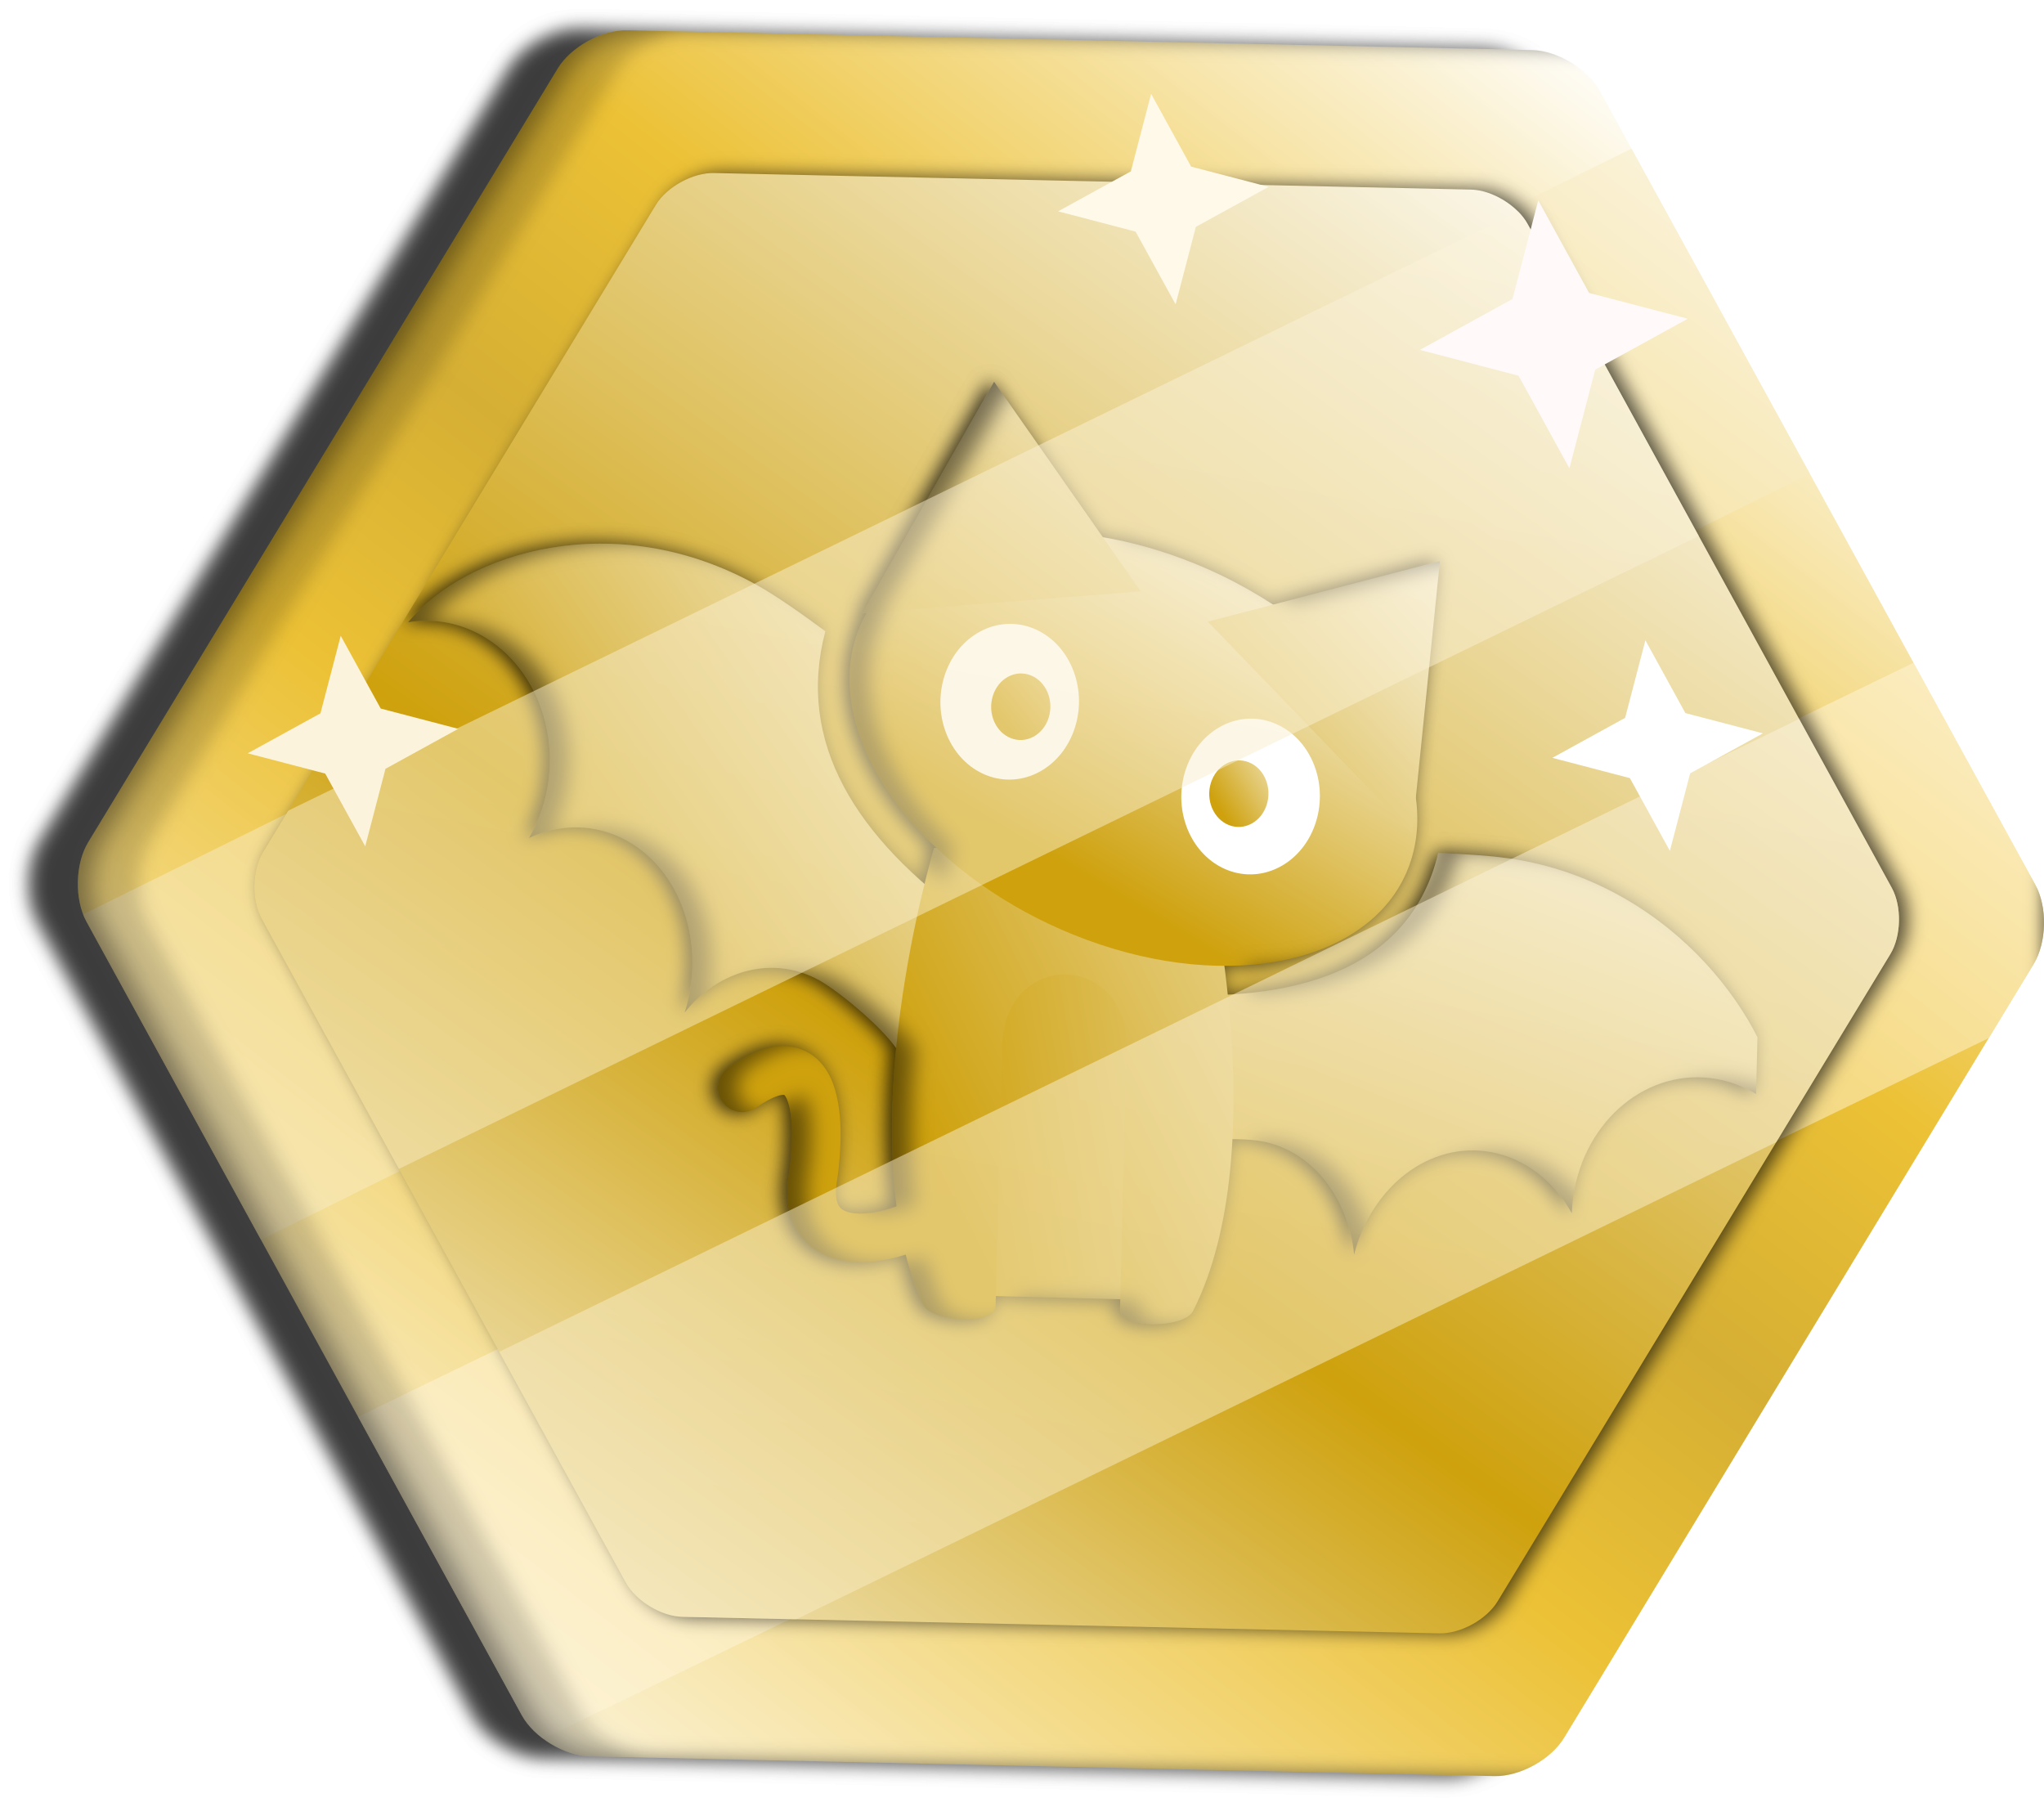
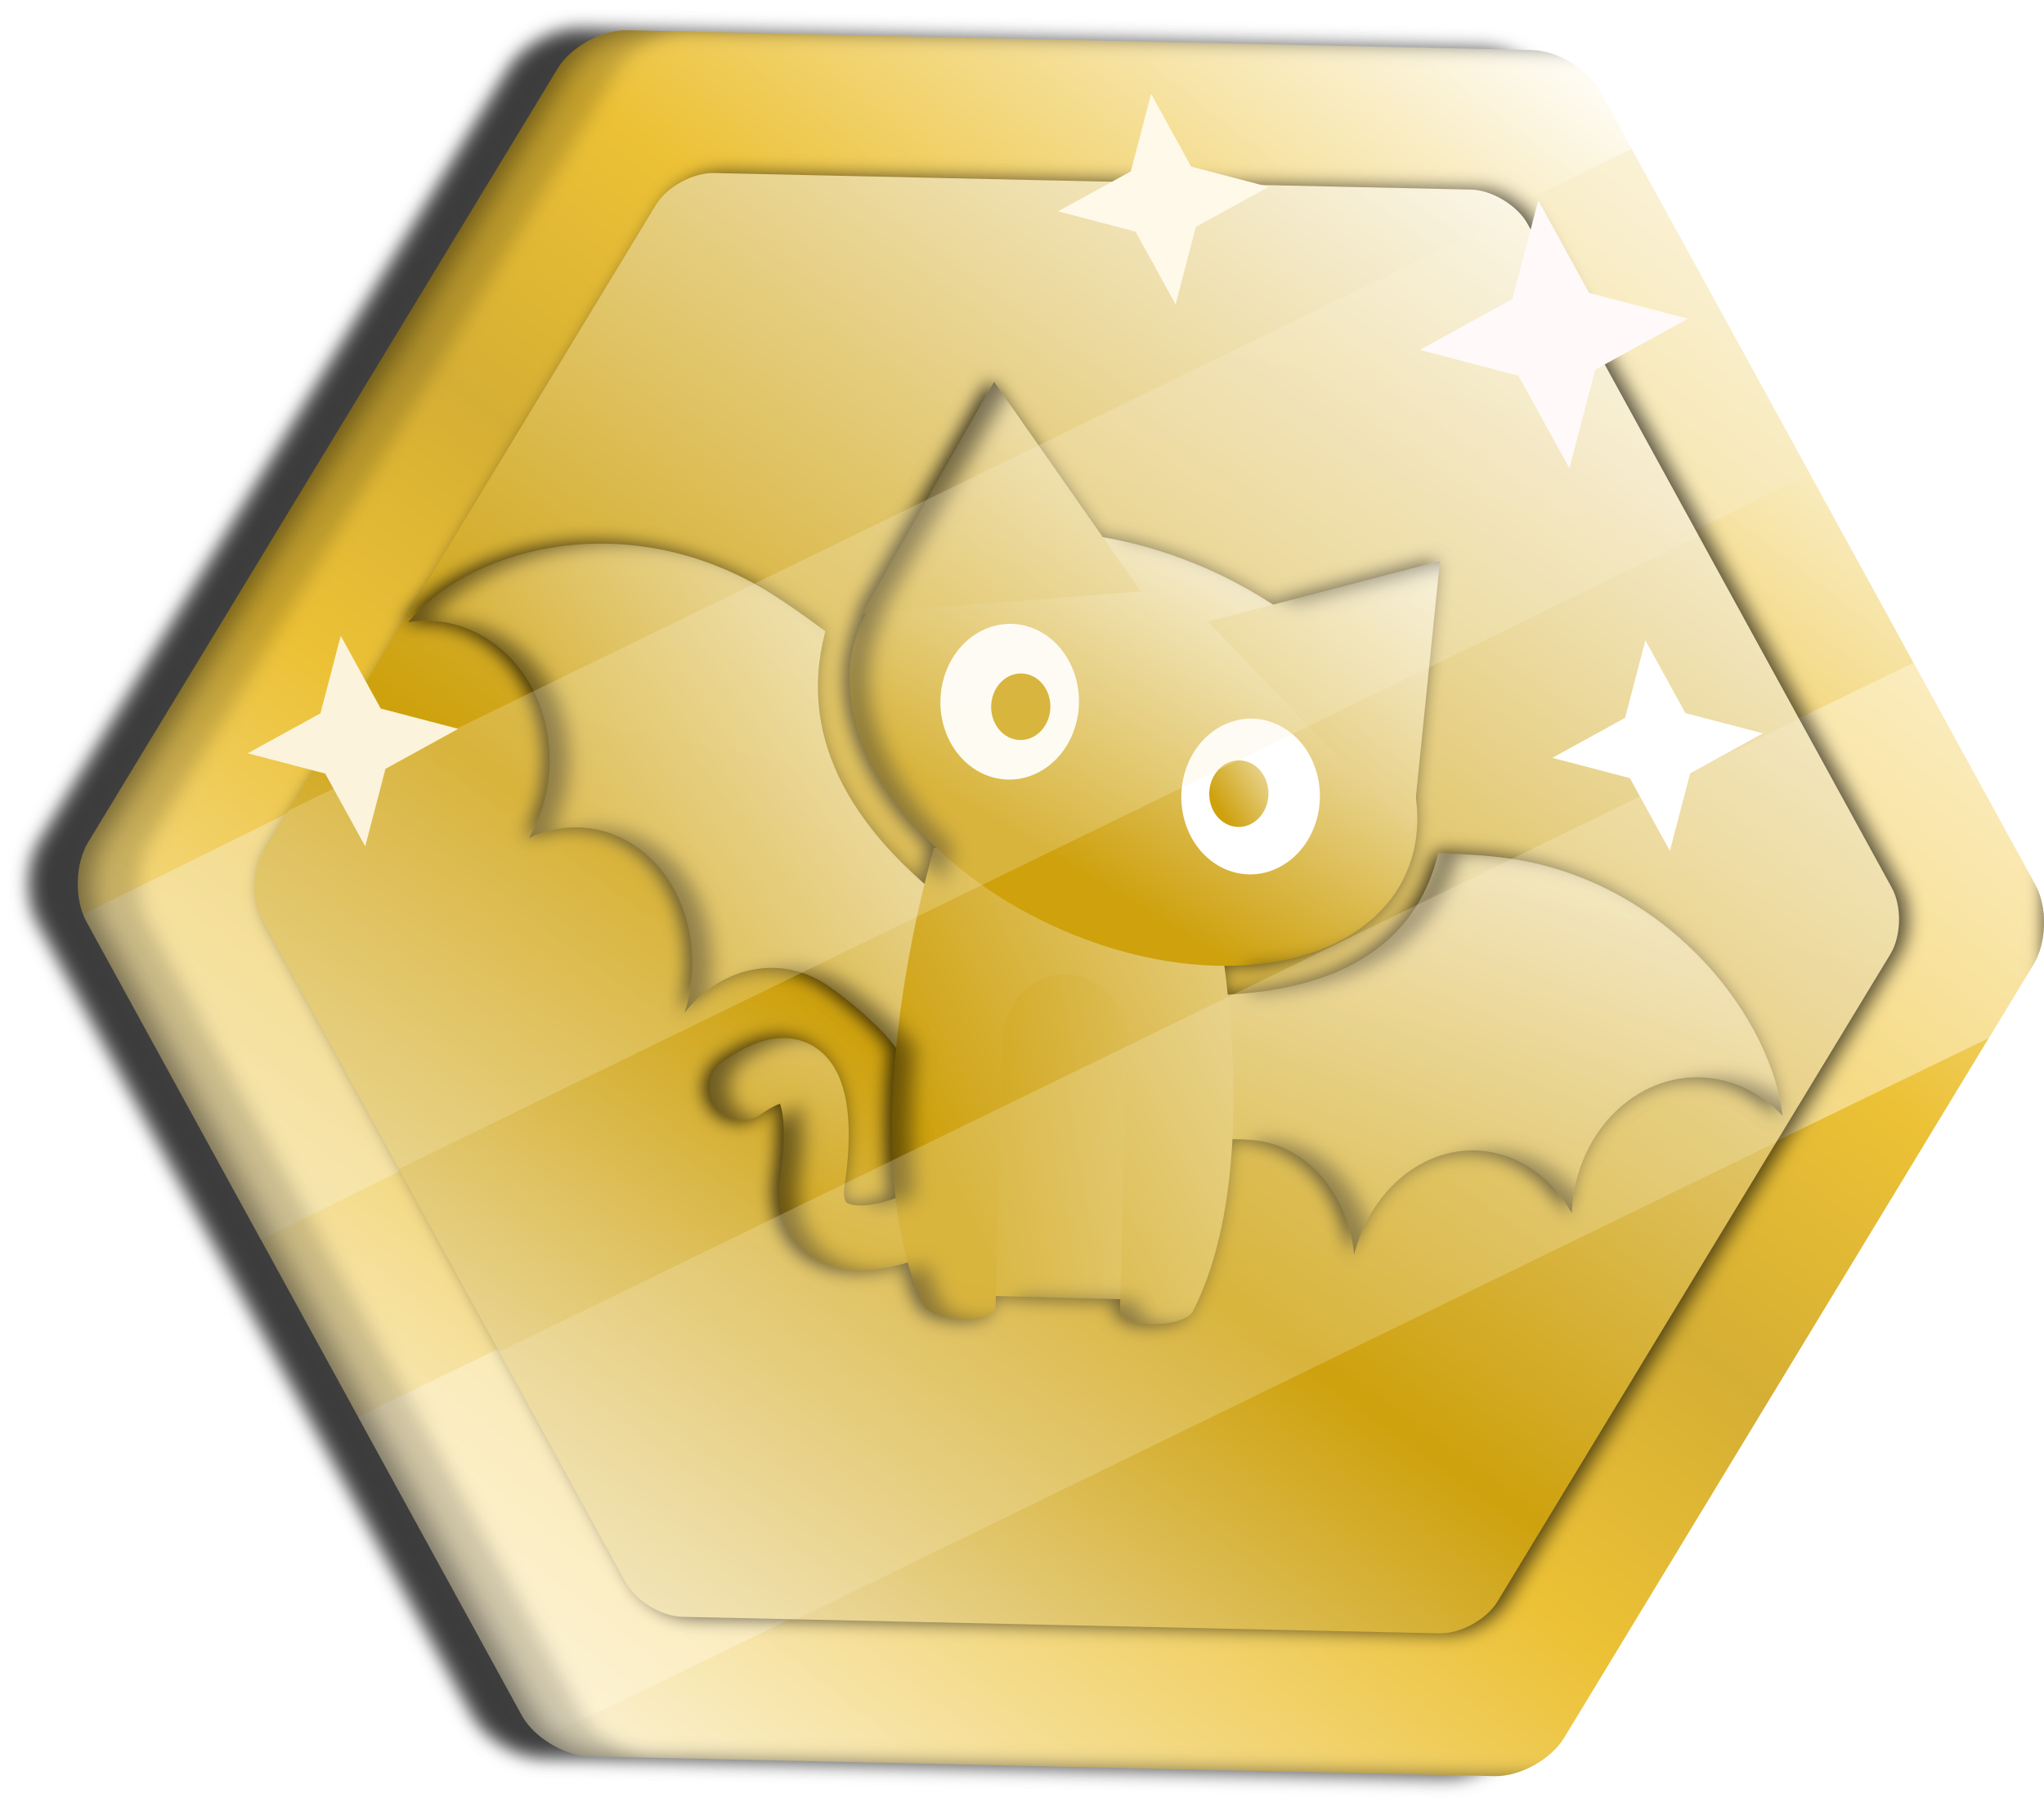
- <svg xmlns="http://www.w3.org/2000/svg" class="medal" style="isolation:isolate" viewBox="445.79 11.155 472.743 417.766" width="472.743pt" height="417.766pt">
-   <g style="isolation:isolate" id="Ebene 0">
-     <g id="medal">
-       <defs>
-         <filter id="nWLOOK3zYHRRLI9WKDwA8gJHFfr0ePo3" x="-200%" y="-200%" width="400%" height="400%" filterUnits="objectBoundingBox" color-interpolation-filters="sRGB">
-           <feGaussianBlur in="SourceGraphic" stdDeviation="2.147" />
-           <feOffset dx="-11" dy="0" result="pf_100_offsetBlur" />
-           <feFlood flood-color="#000000" flood-opacity="0.65" />
-           <feComposite in2="pf_100_offsetBlur" operator="in" result="pf_100_dropShadow" />
-           <feBlend in="SourceGraphic" in2="pf_100_dropShadow" mode="normal" result="_out_ATG3xLkPGA46XvTCGkO2LdSKNcxq5yao" />
-           <feOffset in="_out_ATG3xLkPGA46XvTCGkO2LdSKNcxq5yao" dx="14" dy="0" />
-           <feGaussianBlur stdDeviation="2.147" result="pf_101_offsetBlur" />
-           <feComposite in="_out_ATG3xLkPGA46XvTCGkO2LdSKNcxq5yao" in2="pf_101_offsetBlur" result="pf_101_inverse" operator="out" />
-           <feFlood flood-color="#000000" flood-opacity="0.5" result="pf_101_color" />
-           <feComposite in="pf_101_color" in2="pf_101_inverse" operator="in" result="pf_101_shadow" />
-           <feComposite in="pf_101_shadow" in2="_out_ATG3xLkPGA46XvTCGkO2LdSKNcxq5yao" operator="over" result="_out_sPScK20BDpk1SXuJyh0HNHdzToUryVWF" />
-           <feMerge>
-             <feMergeNode in="_out_sPScK20BDpk1SXuJyh0HNHdzToUryVWF" />
-           </feMerge>
-         </filter>
-       </defs>
-       <g filter="url(#nWLOOK3zYHRRLI9WKDwA8gJHFfr0ePo3)">
-         <linearGradient id="_lgradient_83" x1="0.706" y1="0.016" x2="0.348" y2="1.105" gradientTransform="matrix(417.09,140.366,-143.483,426.352,554.358,-63.321)" gradientUnits="userSpaceOnUse">
-           <stop offset="0%" stop-opacity="1" style="stop-color:rgb(255,255,255)" />
-           <stop offset="30%" stop-opacity="1" style="stop-color:rgb(236,193,53)" />
-           <stop offset="44.005%" stop-opacity="1" style="stop-color:rgb(213,175,52)" />
-           <stop offset="57.503%" stop-opacity="1" style="stop-color:rgb(236,193,53)" />
-           <stop offset="98.261%" stop-opacity="1" style="stop-color:rgb(255,255,255)" />
-         </linearGradient>
-         <path d=" M 791.445 421.918 L 686.795 419.628 L 582.145 417.339 C 576.304 417.211 569.28 412.949 566.47 407.826 L 516.128 316.052 L 465.785 224.278 C 462.975 219.155 463.155 210.941 466.186 205.947 L 520.494 116.461 L 574.801 26.976 C 577.832 21.982 585.036 18.03 590.877 18.158 L 695.527 20.447 L 800.177 22.736 C 806.018 22.864 813.042 27.127 815.852 32.249 L 866.195 124.024 L 916.537 215.798 C 919.347 220.92 919.167 229.134 916.136 234.129 L 861.829 323.614 L 807.521 413.099 C 804.49 418.094 797.286 422.045 791.445 421.918 Z " id="Polygon" fill="url(#_lgradient_83)" />
-         <clipPath id="_clipPath_HET7q4Z27OOnIaxXotXcbUOyYsXNeG1S">
-           <path d=" M 791.445 421.918 L 686.795 419.628 L 582.145 417.339 C 576.304 417.211 569.28 412.949 566.47 407.826 L 516.128 316.052 L 465.785 224.278 C 462.975 219.155 463.155 210.941 466.186 205.947 L 520.494 116.461 L 574.801 26.976 C 577.832 21.982 585.036 18.03 590.877 18.158 L 695.527 20.447 L 800.177 22.736 C 806.018 22.864 813.042 27.127 815.852 32.249 L 866.195 124.024 L 916.537 215.798 C 919.347 220.92 919.167 229.134 916.136 234.129 L 861.829 323.614 L 807.521 413.099 C 804.49 418.094 797.286 422.045 791.445 421.918 Z " id="Polygon" fill="url(#_lgradient_83)" />
-         </clipPath>
-         <g clip-path="url(#_clipPath_HET7q4Z27OOnIaxXotXcbUOyYsXNeG1S)">
-           <path d="M 875.376 115.286 L 493.716 304.01 L 458.678 225.74 L 840.338 37.016 L 840.338 37.016 L 840.338 37.016 L 840.338 37.016 L 840.338 37.016 L 840.338 37.016 L 840.338 37.016 L 875.376 115.286 Z" style="stroke:none;fill:#F7EBC3;stroke-miterlimit:10;opacity:0.5;" />
-           <path d="M 938.651 235.288 L 555.516 421 L 521.096 342.456 L 904.231 156.745 L 904.231 156.745 L 904.231 156.745 L 904.231 156.745 L 904.231 156.745 L 904.231 156.745 L 904.231 156.745 L 938.651 235.288 Z" style="stroke:none;fill:#FFF6D9;stroke-miterlimit:10;opacity:0.5;" />
-         </g>
-       </g>
-       <defs>
-         <filter id="tZEvFXETtTXLOQijcMCXkSKmnvDajyWB" x="-200%" y="-200%" width="400%" height="400%" filterUnits="objectBoundingBox" color-interpolation-filters="sRGB">
-           <feGaussianBlur in="SourceGraphic" stdDeviation="2.147" />
-           <feOffset dx="2" dy="0" result="pf_100_offsetBlur" />
-           <feFlood flood-color="#000000" flood-opacity="0.65" />
-           <feComposite in2="pf_100_offsetBlur" operator="in" result="pf_100_dropShadow" />
-           <feBlend in="SourceGraphic" in2="pf_100_dropShadow" mode="normal" />
-         </filter>
-       </defs>
-       <g filter="url(#tZEvFXETtTXLOQijcMCXkSKmnvDajyWB)">
-         <linearGradient id="_lgradient_84" x1="0.377" y1="1.17" x2="0.721" y2="-0.045" gradientTransform="matrix(348.887,117.406,-120.013,356.634,580.373,-16.982)" gradientUnits="userSpaceOnUse">
-           <stop offset="0%" stop-opacity="1" style="stop-color:rgb(255,255,255)" />
-           <stop offset="42.174%" stop-opacity="1" style="stop-color:rgb(206,161,13)" />
-           <stop offset="100%" stop-opacity="1" style="stop-color:rgb(255,255,255)" />
-           <stop offset="100%" stop-opacity="1" style="stop-color:rgb(0,0,0)" />
-         </linearGradient>
-         <path d=" M 778.698 388.903 L 691.161 386.99 L 603.624 385.077 C 598.738 384.97 592.863 381.405 590.512 377.12 L 548.4 300.354 L 506.289 223.588 C 503.938 219.303 504.088 212.433 506.624 208.255 L 552.049 133.402 L 597.474 58.549 C 600.01 54.371 606.035 51.066 610.921 51.172 L 698.458 53.085 L 785.995 54.998 C 790.881 55.105 796.757 58.671 799.107 62.955 L 841.219 139.721 L 883.331 216.487 C 885.681 220.772 885.531 227.643 882.996 231.821 L 837.57 306.674 L 792.145 381.527 C 789.61 385.705 783.584 389.01 778.698 388.903 Z " id="Polygon" fill="url(#_lgradient_84)" />
-         <clipPath id="_clipPath_CYK0blkoLkHfJ6pln2WxzUg2HG7UDQKa">
-           <path d=" M 778.698 388.903 L 691.161 386.99 L 603.624 385.077 C 598.738 384.97 592.863 381.405 590.512 377.12 L 548.4 300.354 L 506.289 223.588 C 503.938 219.303 504.088 212.433 506.624 208.255 L 552.049 133.402 L 597.474 58.549 C 600.01 54.371 606.035 51.066 610.921 51.172 L 698.458 53.085 L 785.995 54.998 C 790.881 55.105 796.757 58.671 799.107 62.955 L 841.219 139.721 L 883.331 216.487 C 885.681 220.772 885.531 227.643 882.996 231.821 L 837.57 306.674 L 792.145 381.527 C 789.61 385.705 783.584 389.01 778.698 388.903 Z " id="Polygon" fill="url(#_lgradient_84)" />
-         </clipPath>
-         <g clip-path="url(#_clipPath_CYK0blkoLkHfJ6pln2WxzUg2HG7UDQKa)">
-           <defs>
-             <filter id="8O53XLwjFrzWv4Qt19YLKL4WJG70VLnu" x="-200%" y="-200%" width="400%" height="400%" filterUnits="objectBoundingBox" color-interpolation-filters="sRGB">
-               <feGaussianBlur in="SourceGraphic" stdDeviation="2.147" />
-               <feOffset dx="-1" dy="0" result="pf_100_offsetBlur" />
-               <feFlood flood-color="#000000" flood-opacity="0.65" />
-               <feComposite in2="pf_100_offsetBlur" operator="in" result="pf_100_dropShadow" />
-               <feBlend in="SourceGraphic" in2="pf_100_dropShadow" mode="normal" result="_out_yH3mXb34JIzpGuGeodJW1wIQ163D9jLB" />
-               <feOffset in="_out_yH3mXb34JIzpGuGeodJW1wIQ163D9jLB" dx="5" dy="0" />
-               <feGaussianBlur stdDeviation="2.147" result="pf_101_offsetBlur" />
-               <feComposite in="_out_yH3mXb34JIzpGuGeodJW1wIQ163D9jLB" in2="pf_101_offsetBlur" result="pf_101_inverse" operator="out" />
-               <feFlood flood-color="#000000" flood-opacity="0.5" result="pf_101_color" />
-               <feComposite in="pf_101_color" in2="pf_101_inverse" operator="in" result="pf_101_shadow" />
-               <feComposite in="pf_101_shadow" in2="_out_yH3mXb34JIzpGuGeodJW1wIQ163D9jLB" operator="over" result="_out_al4lLZe5hDoKvwhn34V5SBz5WYwO9Bvu" />
-               <feMerge>
-                 <feMergeNode in="_out_al4lLZe5hDoKvwhn34V5SBz5WYwO9Bvu" />
-               </feMerge>
-             </filter>
-           </defs>
-           <g filter="url(#8O53XLwjFrzWv4Qt19YLKL4WJG70VLnu)">
-             <clipPath id="_clipPath_DiHzFZ4x7IdaGoWQTN1HnRFKHFCW7gmy">
-               <rect x="532.895" y="84.544" width="319.964" height="253.908" transform="matrix(1,0.025,-0.025,1,5.588,-17.507)" id="catrobat " fill="rgb(255,255,255)" />
-             </clipPath>
-             <g clip-path="url(#_clipPath_DiHzFZ4x7IdaGoWQTN1HnRFKHFCW7gmy)">
-               <clipPath id="_clipPath_Rr57kTbb1TMOVAMjDJwpVhJX9J3AmvDO">
-                 <path d=" M 538.93 80.339 L 868.177 88.641 L 863.131 341.544 L 532.358 339.372 L 538.93 80.339 Z " id="Strecke" fill="rgb(255,255,255)" />
-               </clipPath>
-               <g clip-path="url(#_clipPath_Rr57kTbb1TMOVAMjDJwpVhJX9J3AmvDO)">
-                 <linearGradient id="_lgradient_85" x1="0.136" y1="1.22" x2="1.756" y2="-2.732">
-                   <stop offset="0%" stop-opacity="1" style="stop-color:rgb(206,161,13)" />
-                   <stop offset="98.261%" stop-opacity="1" style="stop-color:rgb(255,255,255)" />
-                 </linearGradient>
-                 <path d=" M 666.695 289.52 C 656.504 296.278 645.823 299.044 639.415 296.54 C 635.147 294.873 632.775 290.868 633.706 284.149 C 633.706 284.149 640.282 246.685 617.453 262.728" id="Strecke" fill="none" vector-effect="non-scaling-stroke" stroke-width="15" stroke="url(#_lgradient_85)" stroke-linejoin="miter" stroke-linecap="round" stroke-miterlimit="3" />
-                 <linearGradient id="_lgradient_86" x1="0.018" y1="1.169" x2="0.939" y2="-0.462" gradientTransform="matrix(144.525,3.667,-2.367,93.299,715.034,206.839)" gradientUnits="userSpaceOnUse">
-                   <stop offset="0%" stop-opacity="1" style="stop-color:rgb(206,161,13)" />
-                   <stop offset="98.261%" stop-opacity="1" style="stop-color:rgb(255,255,255)" />
-                   <stop offset="100%" stop-opacity="1" style="stop-color:rgb(17,13,1)" />
-                   <stop offset="100%" stop-opacity="1" style="stop-color:rgb(255,255,255)" />
-                 </linearGradient>
-                 <path d=" M 713.254 277.012 C 717.822 274.477 732.166 274.126 737.479 275.068 C 749.195 277.139 757.725 288.137 758.971 301.313 C 763.029 285.504 776.446 275.091 790.52 277.577 C 798.569 279 805.217 284.356 809.324 291.755 C 809.372 290.454 809.483 289.144 809.672 287.827 C 812.248 270.066 827.073 257.92 842.773 260.694 C 848.762 261.753 854.006 264.831 858.07 269.212 C 855.646 247.388 833.114 216.397 797 210.015 C 791.424 209.03 783.749 208.648 778.428 208.447 C 772.29 234.123 747.917 242.802 716.415 241.142 C 713.919 259.862 713.941 264.079 713.254 277.012 Z " id="Strecke" fill="url(#_lgradient_86)" />
-                 <path d=" M 713.254 277.012 C 717.822 274.477 732.166 274.126 737.479 275.068 C 749.195 277.139 757.725 288.137 758.971 301.313 C 763.029 285.504 776.446 275.091 790.52 277.577 C 798.569 279 805.217 284.356 809.324 291.755 C 809.372 290.454 809.483 289.144 809.672 287.827 C 812.248 270.066 827.073 257.92 842.773 260.694 C 848.762 261.753 854.006 264.831 858.07 269.212 C 855.646 247.388 833.114 216.397 797 210.015 C 791.424 209.03 783.749 208.648 778.428 208.447 C 772.29 234.123 747.917 242.802 716.415 241.142 C 713.919 259.862 713.941 264.079 713.254 277.012 Z " id="Strecke" fill="none" />
-                 <linearGradient id="_lgradient_87" x1="0" y1="0.5" x2="1.12" y2="-0.234" gradientTransform="matrix(131.613,3.339,-2.955,116.446,540.671,135.743)" gradientUnits="userSpaceOnUse">
-                   <stop offset="0%" stop-opacity="1" style="stop-color:rgb(206,161,13)" />
-                   <stop offset="98.261%" stop-opacity="1" style="stop-color:rgb(255,255,255)" />
-                   <stop offset="100%" stop-opacity="1" style="stop-color:rgb(17,13,1)" />
-                   <stop offset="100%" stop-opacity="1" style="stop-color:rgb(255,255,255)" />
-                 </linearGradient>
-                 <path d=" M 654.014 255.14 C 651.616 250.121 640.122 240.554 635.307 237.881 C 624.688 231.986 612.013 235.418 604.133 245.34 C 609.067 229.842 603.57 212.683 590.817 205.598 C 583.521 201.548 575.318 201.605 568.12 204.972 C 568.759 203.881 569.351 202.744 569.883 201.547 C 577.041 185.423 571.301 165.94 557.071 158.036 C 551.645 155.023 545.771 154.135 540.181 155.072 C 553.527 138.875 588.016 128.225 620.744 146.4 C 625.797 149.206 632.245 153.864 636.682 157.143 C 629.89 182.836 643.621 204.858 670.132 223.893 C 662.41 240.748 660.194 244.167 654.014 255.14 Z " id="Strecke" fill="url(#_lgradient_87)" />
-                 <path d=" M 654.014 255.14 C 651.616 250.121 640.122 240.554 635.307 237.881 C 624.688 231.986 612.013 235.418 604.133 245.34 C 609.067 229.842 603.57 212.683 590.817 205.598 C 583.521 201.548 575.318 201.605 568.12 204.972 C 568.759 203.881 569.351 202.744 569.883 201.547 C 577.041 185.423 571.301 165.94 557.071 158.036 C 551.645 155.023 545.771 154.135 540.181 155.072 C 553.527 138.875 588.016 128.225 620.744 146.4 C 625.797 149.206 632.245 153.864 636.682 157.143 C 629.89 182.836 643.621 204.858 670.132 223.893 C 662.41 240.748 660.194 244.167 654.014 255.14 Z " id="Strecke" fill="none" />
-                 <linearGradient id="_lgradient_88" x1="-0.416" y1="0.637" x2="3.816" y2="-1.421" gradientTransform="matrix(34.174,0.867,-2.153,84.871,677.176,226.002)" gradientUnits="userSpaceOnUse">
-                   <stop offset="0%" stop-opacity="1" style="stop-color:rgb(206,161,13)" />
-                   <stop offset="98.261%" stop-opacity="1" style="stop-color:rgb(255,255,255)" />
-                   <stop offset="100%" stop-opacity="1" style="stop-color:rgb(17,13,1)" />
-                   <stop offset="100%" stop-opacity="1" style="stop-color:rgb(255,255,255)" />
-                 </linearGradient>
-                 <path d=" M 709.197 311.74 L 675.022 310.873 L 677.176 226.002 L 711.35 226.869 L 709.197 311.74 Z " id="Strecke" fill="url(#_lgradient_88)" />
-                 <linearGradient id="_lgradient_89" x1="0.087" y1="0.612" x2="1.832" y2="-0.645" gradientTransform="matrix(78.877,2.001,-2.765,108.958,653.689,206.886)" gradientUnits="userSpaceOnUse">
-                   <stop offset="0%" stop-opacity="1" style="stop-color:rgb(206,161,13)" />
-                   <stop offset="98.261%" stop-opacity="1" style="stop-color:rgb(255,255,255)" />
-                   <stop offset="100%" stop-opacity="1" style="stop-color:rgb(17,13,1)" />
-                   <stop offset="100%" stop-opacity="1" style="stop-color:rgb(255,255,255)" />
-                 </linearGradient>
-                 <path d=" M 692.198 236.522 C 684.515 236.327 678.11 242.945 677.741 251.362 L 677.63 251.359 L 676.061 313.188 C 675.943 317.845 661.003 316.923 659.157 312.759 C 641.803 273.594 661.834 207.244 661.834 207.244 L 678.739 207.673 C 678.739 207.673 693.13 207.777 693.126 207.942 C 693.13 207.777 707.508 208.403 707.508 208.403 L 724.413 208.832 C 724.413 208.832 741.054 276.112 721.736 314.347 C 719.682 318.412 704.713 318.575 704.831 313.918 L 706.4 252.089 L 706.29 252.087 C 706.348 243.662 700.286 236.728 692.603 236.533" id="Strecke" fill="url(#_lgradient_89)" />
-                 <linearGradient id="_lgradient_90" x1="0.345" y1="0.745" x2="0.907" y2="-0.002" gradientTransform="matrix(132.066,3.351,-2.519,99.266,643.168,133.044)" gradientUnits="userSpaceOnUse">
-                   <stop offset="0%" stop-opacity="1" style="stop-color:rgb(206,161,13)" />
-                   <stop offset="98.261%" stop-opacity="1" style="stop-color:rgb(255,255,255)" />
-                   <stop offset="100%" stop-opacity="1" style="stop-color:rgb(17,13,1)" />
-                   <stop offset="100%" stop-opacity="1" style="stop-color:rgb(255,255,255)" />
-                 </linearGradient>
-                 <path d=" M 772.082 210.297 C 767.993 222.882 756.227 230.932 740.789 233.574 C 727.138 235.91 710.615 234.017 693.991 227.294 C 678.535 221.041 665.544 211.646 656.451 201.07 C 644.703 187.408 639.459 171.776 643.801 158.409 C 648.397 144.262 662.693 135.846 680.999 134.399 C 693.382 133.42 707.601 135.63 721.894 141.411 C 757.318 155.74 779.787 186.581 772.082 210.297 Z " id="Strecke" fill="url(#_lgradient_90)" />
-                 <path d=" M 771.16 210.287 C 763.455 234.001 728.493 241.611 693.069 227.284 C 657.644 212.954 635.174 182.114 642.879 158.399 C 650.584 134.683 685.547 127.074 720.971 141.401 C 756.395 155.73 778.864 186.571 771.16 210.287 Z " id="Strecke" fill="none" />
-                 <linearGradient id="_lgradient_91" x1="-0.227" y1="1.49" x2="1.246" y2="-0.209" gradientTransform="matrix(53.316,1.353,-1.601,63.114,725.507,139.562)" gradientUnits="userSpaceOnUse">
-                   <stop offset="0%" stop-opacity="1" style="stop-color:rgb(206,161,13)" />
-                   <stop offset="100%" stop-opacity="1" style="stop-color:rgb(255,255,255)" />
-                   <stop offset="100%" stop-opacity="1" style="stop-color:rgb(17,13,1)" />
-                   <stop offset="100%" stop-opacity="1" style="stop-color:rgb(255,255,255)" />
-                 </linearGradient>
-                 <path d=" M 772.407 203.907 L 778.823 140.915 L 725.117 154.923 L 772.407 203.907 Z " id="Strecke" fill="url(#_lgradient_91)" />
-                 <path d=" M 772.407 203.907 L 778.823 140.915 L 725.117 154.923 L 772.407 203.907 Z " id="Strecke" fill="none" />
-                 <linearGradient id="_lgradient_92" x1="-0.367" y1="1.534" x2="1.359" y2="-0.445" gradientTransform="matrix(64.205,1.629,-1.377,54.276,646.642,98.696)" gradientUnits="userSpaceOnUse">
-                   <stop offset="0%" stop-opacity="1" style="stop-color:rgb(206,161,13)" />
-                   <stop offset="98.261%" stop-opacity="1" style="stop-color:rgb(255,255,255)" />
-                   <stop offset="100%" stop-opacity="1" style="stop-color:rgb(17,13,1)" />
-                   <stop offset="100%" stop-opacity="1" style="stop-color:rgb(255,255,255)" />
-                 </linearGradient>
-                 <path d=" M 645.265 152.973 L 675.702 99.433 L 709.639 147.929 L 645.265 152.973 Z " id="Strecke" fill="url(#_lgradient_92)" />
-                 <path d=" M 645.265 152.973 L 675.702 99.433 L 709.639 147.929 L 645.265 152.973 Z " id="Strecke" fill="none" />
-                 <path d=" M 694.412 179.382 C 691.443 188.77 682.279 193.722 673.942 190.443 C 665.606 187.164 661.253 176.894 664.222 167.506 C 667.189 158.118 676.354 153.166 684.69 156.445 C 693.027 159.725 697.38 169.995 694.412 179.382 Z " id="Strecke" fill="rgb(255,255,255)" />
-                 <linearGradient id="_lgradient_93" x1="0" y1="0.5" x2="2.317" y2="-1.725" gradientTransform="matrix(13.696,0.348,-0.391,15.394,675.223,166.731)" gradientUnits="userSpaceOnUse">
-                   <stop offset="0%" stop-opacity="1" style="stop-color:rgb(206,161,13)" />
-                   <stop offset="98.261%" stop-opacity="1" style="stop-color:rgb(255,255,255)" />
-                   <stop offset="100%" stop-opacity="1" style="stop-color:rgb(17,13,1)" />
-                   <stop offset="100%" stop-opacity="1" style="stop-color:rgb(255,255,255)" />
-                 </linearGradient>
-                 <path d=" M 688.328 177.139 C 687.059 181.153 683.142 183.27 679.579 181.867 C 676.015 180.465 674.155 176.076 675.424 172.063 C 676.692 168.05 680.609 165.933 684.173 167.335 C 687.737 168.737 689.597 173.126 688.328 177.139 Z " id="Strecke" fill="url(#_lgradient_93)" />
-                 <path d=" M 750.127 201.301 C 747.159 210.689 737.994 215.641 729.658 212.361 C 721.321 209.081 716.969 198.812 719.937 189.424 C 722.905 180.036 732.069 175.084 740.406 178.363 C 748.742 181.643 753.095 191.912 750.127 201.301 Z " id="Strecke" fill="rgb(255,255,255)" />
-                 <linearGradient id="_lgradient_94" x1="0" y1="0.5" x2="1.458" y2="-0.594" gradientTransform="matrix(13.696,0.348,-0.391,15.394,725.661,186.837)" gradientUnits="userSpaceOnUse">
-                   <stop offset="0%" stop-opacity="1" style="stop-color:rgb(206,161,13)" />
-                   <stop offset="98.261%" stop-opacity="1" style="stop-color:rgb(255,255,255)" />
-                   <stop offset="100%" stop-opacity="1" style="stop-color:rgb(17,13,1)" />
-                   <stop offset="100%" stop-opacity="1" style="stop-color:rgb(255,255,255)" />
-                 </linearGradient>
-                 <path d=" M 738.766 197.246 C 737.497 201.259 733.58 203.376 730.017 201.973 C 726.453 200.572 724.593 196.183 725.861 192.17 C 727.131 188.155 731.047 186.039 734.611 187.441 C 738.175 188.843 740.035 193.232 738.766 197.246 Z " id="Strecke" fill="url(#_lgradient_94)" />
-               </g>
-             </g>
-           </g>
-           <defs>
-             <linearGradient id="_lgradient_95" x1="0.011" y1="2.781" x2="1.059" y2="-0.923">
-               <stop offset="0%" style="stop-color:#FFFFFF" />
-               <stop offset="41.739%" style="stop-color:#F7ECC5" />
-               <stop offset="50.435%" style="stop-color:#F7EBC3" />
-               <stop offset="100%" style="stop-color:#FFFCFA" />
-               <stop offset="100%" style="stop-color:#181615" />
-               <stop offset="100%" style="stop-color:#FFFFFF" />
-             </linearGradient>
-           </defs>
-           <path d="M 540.939 333.678 L 874.847 171.117 L 909.403 249.601 L 575.494 412.162 L 575.494 412.162 L 575.494 412.162 L 575.494 412.162 L 575.494 412.162 L 575.494 412.162 L 575.494 412.162 L 540.939 333.678 Z" style="stroke:none;fill:url(#_lgradient_95);stroke-miterlimit:10;opacity:0.5;" />
-           <defs>
-             <linearGradient id="_lgradient_96" x1="0.011" y1="2.781" x2="1.059" y2="-0.923">
-               <stop offset="0%" style="stop-color:#FFFFFF" />
-               <stop offset="41.739%" style="stop-color:#F7ECC5" />
-               <stop offset="50.435%" style="stop-color:#F7EBC3" />
-               <stop offset="100%" style="stop-color:#FFFCFA" />
-               <stop offset="100%" style="stop-color:#181615" />
-               <stop offset="100%" style="stop-color:#FFFFFF" />
-             </linearGradient>
-           </defs>
-           <path d="M 487.437 210.813 L 821.345 48.252 L 855.901 126.737 L 521.992 289.298 L 521.992 289.298 L 521.992 289.298 L 521.992 289.298 L 521.992 289.298 L 521.992 289.298 L 521.992 289.298 L 487.437 210.813 Z" style="stroke:none;fill:url(#_lgradient_96);stroke-miterlimit:10;opacity:0.5;" />
-         </g>
+ <svg xmlns="http://www.w3.org/2000/svg" class="svg__achievement" style="isolation:isolate" viewBox="445.79 11.155 472.743 417.766" width="472.743pt" height="417.766pt">
+   <g class="svg__achievement__badge">
+     <defs>
+       <filter id="svg__achievement__badge__border--2_v2" x="-200%" y="-200%" width="400%" height="400%" filterUnits="objectBoundingBox" color-interpolation-filters="sRGB">
+         <feGaussianBlur in="SourceGraphic" stdDeviation="2.147" />
+         <feOffset dx="-11" dy="0" result="pf_100_offsetBlur" />
+         <feFlood flood-color="#000000" flood-opacity="0.65" />
+         <feComposite in2="pf_100_offsetBlur" operator="in" result="pf_100_dropShadow" />
+         <feBlend in="SourceGraphic" in2="pf_100_dropShadow" result="_out_ATG3xLkPGA46XvTCGkO2LdSKNcxq5yao" />
+         <feOffset in="_out_ATG3xLkPGA46XvTCGkO2LdSKNcxq5yao" dx="14" dy="0" />
+         <feGaussianBlur stdDeviation="2.147" result="pf_101_offsetBlur" />
+         <feComposite in="_out_ATG3xLkPGA46XvTCGkO2LdSKNcxq5yao" in2="pf_101_offsetBlur" result="pf_101_inverse" operator="out" />
+         <feFlood flood-color="#000000" flood-opacity="0.5" result="pf_101_color" />
+         <feComposite in="pf_101_color" in2="pf_101_inverse" operator="in" result="pf_101_shadow" />
+         <feComposite in="pf_101_shadow" in2="_out_ATG3xLkPGA46XvTCGkO2LdSKNcxq5yao" result="_out_sPScK20BDpk1SXuJyh0HNHdzToUryVWF" />
+         <feMerge>
+           <feMergeNode in="_out_sPScK20BDpk1SXuJyh0HNHdzToUryVWF" />
+         </feMerge>
+       </filter>
+       <filter id="svg__achievement__badge__inner--2_v2" x="-200%" y="-200%" width="400%" height="400%" filterUnits="objectBoundingBox" color-interpolation-filters="sRGB">
+         <feGaussianBlur in="SourceGraphic" stdDeviation="2.147" />
+         <feOffset dx="2" dy="0" result="pf_100_offsetBlur" />
+         <feFlood flood-color="#000000" flood-opacity="0.65" />
+         <feComposite in2="pf_100_offsetBlur" operator="in" result="pf_100_dropShadow" />
+         <feBlend in="SourceGraphic" in2="pf_100_dropShadow" />
+       </filter>
+       <filter id="svg__achievement__badge__subject--2_v2" x="-200%" y="-200%" width="400%" height="400%" filterUnits="objectBoundingBox" color-interpolation-filters="sRGB">
+         <feGaussianBlur in="SourceGraphic" stdDeviation="2.147" />
+         <feOffset dx="-1" dy="0" result="pf_100_offsetBlur" />
+         <feFlood flood-color="#000000" flood-opacity="0.65" />
+         <feComposite in2="pf_100_offsetBlur" operator="in" result="pf_100_dropShadow" />
+         <feBlend in="SourceGraphic" in2="pf_100_dropShadow" result="_out_yH3mXb34JIzpGuGeodJW1wIQ163D9jLB" />
+         <feOffset in="_out_yH3mXb34JIzpGuGeodJW1wIQ163D9jLB" dx="5" dy="0" />
+         <feGaussianBlur stdDeviation="2.147" result="pf_101_offsetBlur" />
+         <feComposite in="_out_yH3mXb34JIzpGuGeodJW1wIQ163D9jLB" in2="pf_101_offsetBlur" result="pf_101_inverse" operator="out" />
+         <feFlood flood-color="#000000" flood-opacity="0.5" result="pf_101_color" />
+         <feComposite in="pf_101_color" in2="pf_101_inverse" operator="in" result="pf_101_shadow" />
+         <feComposite in="pf_101_shadow" in2="_out_yH3mXb34JIzpGuGeodJW1wIQ163D9jLB" result="_out_al4lLZe5hDoKvwhn34V5SBz5WYwO9Bvu" />
+         <feMerge>
+           <feMergeNode in="_out_al4lLZe5hDoKvwhn34V5SBz5WYwO9Bvu" />
+         </feMerge>
+       </filter>
+       <linearGradient id="svg__achievement__badge__subject__eye__inner--gradient--2_v2" x1="0" y1="0.5" x2="1.458" y2="-0.594" gradientTransform="matrix(13.696,0.348,-0.391,15.394,725.661,186.837)" gradientUnits="userSpaceOnUse">
+         <stop offset="0%" stop-opacity="1" style="stop-color:rgb(206,161,13)" />
+         <stop offset="98.261%" stop-opacity="1" style="stop-color:rgb(255,255,255)" />
+         <stop offset="100%" stop-opacity="1" style="stop-color:rgb(17,13,1)" />
+         <stop offset="100%" stop-opacity="1" style="stop-color:rgb(255,255,255)" />
+       </linearGradient>
+       <linearGradient id="svg__achievement__badge__subject__ear--gradient--2_v2" x1="-0.367" y1="1.534" x2="1.359" y2="-0.445" gradientTransform="matrix(64.205,1.629,-1.377,54.276,646.642,98.696)" gradientUnits="userSpaceOnUse">
+         <stop offset="0%" stop-opacity="1" style="stop-color:rgb(206,161,13)" />
+         <stop offset="98.261%" stop-opacity="1" style="stop-color:rgb(255,255,255)" />
+         <stop offset="100%" stop-opacity="1" style="stop-color:rgb(17,13,1)" />
+         <stop offset="100%" stop-opacity="1" style="stop-color:rgb(255,255,255)" />
+       </linearGradient>
+       <linearGradient id="svg__achievement__badge__subject__right-ear--gradient--2_v2" x1="-0.227" y1="1.49" x2="1.246" y2="-0.209" gradientTransform="matrix(53.316,1.353,-1.601,63.114,725.507,139.562)" gradientUnits="userSpaceOnUse">
+         <stop offset="0%" stop-opacity="1" style="stop-color:rgb(206,161,13)" />
+         <stop offset="100%" stop-opacity="1" style="stop-color:rgb(255,255,255)" />
+         <stop offset="100%" stop-opacity="1" style="stop-color:rgb(17,13,1)" />
+         <stop offset="100%" stop-opacity="1" style="stop-color:rgb(255,255,255)" />
+       </linearGradient>
+       <linearGradient id="svg__achievement__badge__subject__face--gradient--2_v2" x1="0.345" y1="0.745" x2="0.907" y2="-0.002" gradientTransform="matrix(132.066,3.351,-2.519,99.266,643.168,133.044)" gradientUnits="userSpaceOnUse">
+         <stop offset="0%" stop-opacity="1" style="stop-color:rgb(206,161,13)" />
+         <stop offset="98.261%" stop-opacity="1" style="stop-color:rgb(255,255,255)" />
+         <stop offset="100%" stop-opacity="1" style="stop-color:rgb(17,13,1)" />
+         <stop offset="100%" stop-opacity="1" style="stop-color:rgb(255,255,255)" />
+       </linearGradient>
+       <linearGradient id="svg__achievement__badge__subject__body--gradient--2_v2" x1="0.087" y1="0.612" x2="1.832" y2="-0.645" gradientTransform="matrix(78.877,2.001,-2.765,108.958,653.689,206.886)" gradientUnits="userSpaceOnUse">
+         <stop offset="0%" stop-opacity="1" style="stop-color:rgb(206,161,13)" />
+         <stop offset="98.261%" stop-opacity="1" style="stop-color:rgb(255,255,255)" />
+         <stop offset="100%" stop-opacity="1" style="stop-color:rgb(17,13,1)" />
+         <stop offset="100%" stop-opacity="1" style="stop-color:rgb(255,255,255)" />
+       </linearGradient>
+       <linearGradient id="svg__achievement__badge__subject__body-inner--gradient--2_v2" x1="-0.416" y1="0.637" x2="3.816" y2="-1.421" gradientTransform="matrix(34.174,0.867,-2.153,84.871,677.176,226.002)" gradientUnits="userSpaceOnUse">
+         <stop offset="0%" stop-opacity="1" style="stop-color:rgb(206,161,13)" />
+         <stop offset="98.261%" stop-opacity="1" style="stop-color:rgb(255,255,255)" />
+         <stop offset="100%" stop-opacity="1" style="stop-color:rgb(17,13,1)" />
+         <stop offset="100%" stop-opacity="1" style="stop-color:rgb(255,255,255)" />
+       </linearGradient>
+       <linearGradient id="svg__achievement__badge__subject__left-wing--gradient--2_v2" x1="0" y1="0.5" x2="1.12" y2="-0.234" gradientTransform="matrix(131.613,3.339,-2.955,116.446,540.671,135.743)" gradientUnits="userSpaceOnUse">
+         <stop offset="0%" stop-opacity="1" style="stop-color:rgb(206,161,13)" />
+         <stop offset="98.261%" stop-opacity="1" style="stop-color:rgb(255,255,255)" />
+         <stop offset="100%" stop-opacity="1" style="stop-color:rgb(17,13,1)" />
+         <stop offset="100%" stop-opacity="1" style="stop-color:rgb(255,255,255)" />
+       </linearGradient>
+       <linearGradient id="svg__achievement__badge__subject__right-wing--gradient--2_v2" x1="0.018" y1="1.169" x2="0.939" y2="-0.462" gradientTransform="matrix(144.525,3.667,-2.367,93.299,715.034,206.839)" gradientUnits="userSpaceOnUse">
+         <stop offset="0%" stop-opacity="1" style="stop-color:rgb(206,161,13)" />
+         <stop offset="98.261%" stop-opacity="1" style="stop-color:rgb(255,255,255)" />
+         <stop offset="100%" stop-opacity="1" style="stop-color:rgb(17,13,1)" />
+         <stop offset="100%" stop-opacity="1" style="stop-color:rgb(255,255,255)" />
+       </linearGradient>
+       <linearGradient id="svg__achievement__badge__subject__tail--gradient--2_v2" x1="0.136" y1="1.22" x2="1.756" y2="-2.732">
+         <stop offset="0%" stop-opacity="1" style="stop-color:rgb(206,161,13)" />
+         <stop offset="98.261%" stop-opacity="1" style="stop-color:rgb(255,255,255)" />
+       </linearGradient>
+       <linearGradient id="_lgradient_84--2_v2" x1="0.377" y1="1.17" x2="0.721" y2="-0.045" gradientTransform="matrix(348.887,117.406,-120.013,356.634,580.373,-16.982)" gradientUnits="userSpaceOnUse">
+         <stop offset="0%" stop-opacity="1" style="stop-color:rgb(255,255,255)" />
+         <stop offset="42.174%" stop-opacity="1" style="stop-color:rgb(206,161,13)" />
+         <stop offset="100%" stop-opacity="1" style="stop-color:rgb(255,255,255)" />
+         <stop offset="100%" stop-opacity="1" style="stop-color:rgb(0,0,0)" />
+       </linearGradient>
+       <linearGradient id="_lgradient_83--2_v2" x1="0.706" y1="0.016" x2="0.348" y2="1.105" gradientTransform="matrix(417.09,140.366,-143.483,426.352,554.358,-63.321)" gradientUnits="userSpaceOnUse">
+         <stop offset="0%" stop-opacity="1" style="stop-color:rgb(255,255,255)" />
+         <stop offset="30%" stop-opacity="1" style="stop-color:rgb(236,193,53)" />
+         <stop offset="44.005%" stop-opacity="1" style="stop-color:rgb(213,175,52)" />
+         <stop offset="57.503%" stop-opacity="1" style="stop-color:rgb(236,193,53)" />
+         <stop offset="98.261%" stop-opacity="1" style="stop-color:rgb(255,255,255)" />
+       </linearGradient>
+     </defs>
+     <g class="svg__achievement__badge__coin__border" filter="url(#svg__achievement__badge__border--2_v2)">
+       <path class="svg__achievement__badge__coin__border" d=" M 791.445 421.918 L 686.795 419.628 L 582.145 417.339 C 576.304 417.211 569.28 412.949 566.47 407.826 L 516.128 316.052 L 465.785 224.278 C 462.975 219.155 463.155 210.941 466.186 205.947 L 520.494 116.461 L 574.801 26.976 C 577.832 21.982 585.036 18.03 590.877 18.158 L 695.527 20.447 L 800.177 22.736 C 806.018 22.864 813.042 27.127 815.852 32.249 L 866.195 124.024 L 916.537 215.798 C 919.347 220.92 919.167 229.134 916.136 234.129 L 861.829 323.614 L 807.521 413.099 C 804.49 418.094 797.286 422.045 791.445 421.918 Z " fill="url(#_lgradient_83--2_v2)" />
+       <clipPath id="_clipPath_HET7q4Z27OOnIaxXotXcbUOyYsXNeG1S">
+         <path d=" M 791.445 421.918 L 686.795 419.628 L 582.145 417.339 C 576.304 417.211 569.28 412.949 566.47 407.826 L 516.128 316.052 L 465.785 224.278 C 462.975 219.155 463.155 210.941 466.186 205.947 L 520.494 116.461 L 574.801 26.976 C 577.832 21.982 585.036 18.03 590.877 18.158 L 695.527 20.447 L 800.177 22.736 C 806.018 22.864 813.042 27.127 815.852 32.249 L 866.195 124.024 L 916.537 215.798 C 919.347 220.92 919.167 229.134 916.136 234.129 L 861.829 323.614 L 807.521 413.099 C 804.49 418.094 797.286 422.045 791.445 421.918 Z " fill="url(#_lgradient_83--2_v2)" />
+       </clipPath>
+       <g clip-path="url(#_clipPath_HET7q4Z27OOnIaxXotXcbUOyYsXNeG1S)">
+         <path d="M 875.376 115.286 L 493.716 304.01 L 458.678 225.74 L 840.338 37.016 L 840.338 37.016 L 840.338 37.016 L 840.338 37.016 L 840.338 37.016 L 840.338 37.016 L 840.338 37.016 L 875.376 115.286 Z" style="stroke:none;fill:#F7EBC3;stroke-miterlimit:10;opacity:0.5;" />
+         <path d="M 938.651 235.288 L 555.516 421 L 521.096 342.456 L 904.231 156.745 L 904.231 156.745 L 904.231 156.745 L 904.231 156.745 L 904.231 156.745 L 904.231 156.745 L 904.231 156.745 L 938.651 235.288 Z" style="stroke:none;fill:#FFF6D9;stroke-miterlimit:10;opacity:0.5;" />
      </g>
    </g>
-     <g id="star_2">
-       <path d=" M 739.202 54.369 L 722.376 63.618 L 717.687 81.547 L 708.438 64.72 L 690.51 60.031 L 707.336 50.783 L 712.025 32.854 L 721.274 49.68 L 739.202 54.369 Z " id="Polygon" fill="rgb(255,249,233)" />
+     <g class="svg__achievement__badge__coin" filter="url(#svg__achievement__badge__inner--2_v2)">
+       <path class="svg__achievement__badge__coin__inner-border" d=" M 778.698 388.903 L 691.161 386.99 L 603.624 385.077 C 598.738 384.97 592.863 381.405 590.512 377.12 L 548.4 300.354 L 506.289 223.588 C 503.938 219.303 504.088 212.433 506.624 208.255 L 552.049 133.402 L 597.474 58.549 C 600.01 54.371 606.035 51.066 610.921 51.172 L 698.458 53.085 L 785.995 54.998 C 790.881 55.105 796.757 58.671 799.107 62.955 L 841.219 139.721 L 883.331 216.487 C 885.681 220.772 885.531 227.643 882.996 231.821 L 837.57 306.674 L 792.145 381.527 C 789.61 385.705 783.584 389.01 778.698 388.903 Z " fill="url(#_lgradient_84--2_v2)" />
    </g>
-     <g id="star_3">
-       <path d=" M 836.14 84.873 L 814.734 96.638 L 808.769 119.447 L 797.003 98.041 L 774.195 92.075 L 795.601 80.31 L 801.567 57.501 L 813.332 78.907 L 836.14 84.873 Z " id="Polygon" fill="rgb(255,250,249)" />
+     <g class="svg__achievement__badge__subject" filter="url(#svg__achievement__badge__subject--2_v2)">
+       <path class="svg__achievement__badge__subject__tail" d=" M 666.695 289.52 C 656.504 296.278 645.823 299.044 639.415 296.54 C 635.147 294.873 632.775 290.868 633.706 284.149 C 633.706 284.149 640.282 246.685 617.453 262.728" fill="none" stroke-width="15" stroke="url(#svg__achievement__badge__subject__tail--gradient--2_v2)" stroke-linecap="round" stroke-miterlimit="3" />
+       <path class="svg__achievement__badge__subject__right-wing" d=" M 713.254 277.012 C 717.822 274.477 732.166 274.126 737.479 275.068 C 749.195 277.139 757.725 288.137 758.971 301.313 C 763.029 285.504 776.446 275.091 790.52 277.577 C 798.569 279 805.217 284.356 809.324 291.755 C 809.372 290.454 809.483 289.144 809.672 287.827 C 812.248 270.066 827.073 257.92 842.773 260.694 C 848.762 261.753 854.006 264.831 858.07 269.212 C 855.646 247.388 833.114 216.397 797 210.015 C 791.424 209.03 783.749 208.648 778.428 208.447 C 772.29 234.123 747.917 242.802 716.415 241.142 C 713.919 259.862 713.941 264.079 713.254 277.012 Z " fill="url(#svg__achievement__badge__subject__right-wing--gradient--2_v2)" />
+       <path class="svg__achievement__badge__subject__left-wing" d=" M 654.014 255.14 C 651.616 250.121 640.122 240.554 635.307 237.881 C 624.688 231.986 612.013 235.418 604.133 245.34 C 609.067 229.842 603.57 212.683 590.817 205.598 C 583.521 201.548 575.318 201.605 568.12 204.972 C 568.759 203.881 569.351 202.744 569.883 201.547 C 577.041 185.423 571.301 165.94 557.071 158.036 C 551.645 155.023 545.771 154.135 540.181 155.072 C 553.527 138.875 588.016 128.225 620.744 146.4 C 625.797 149.206 632.245 153.864 636.682 157.143 C 629.89 182.836 643.621 204.858 670.132 223.893 C 662.41 240.748 660.194 244.167 654.014 255.14 Z " fill="url(#svg__achievement__badge__subject__left-wing--gradient--2_v2)" />
+       <path class="svg__achievement__badge__subject__body-inner" d=" M 709.197 311.74 L 675.022 310.873 L 677.176 226.002 L 711.35 226.869 L 709.197 311.74 Z " fill="url(#svg__achievement__badge__subject__body-inner--gradient--2_v2)" />
+       <path class="svg__achievement__badge__subject__body" d=" M 692.198 236.522 C 684.515 236.327 678.11 242.945 677.741 251.362 L 677.63 251.359 L 676.061 313.188 C 675.943 317.845 661.003 316.923 659.157 312.759 C 641.803 273.594 661.834 207.244 661.834 207.244 L 678.739 207.673 C 678.739 207.673 693.13 207.777 693.126 207.942 C 693.13 207.777 707.508 208.403 707.508 208.403 L 724.413 208.832 C 724.413 208.832 741.054 276.112 721.736 314.347 C 719.682 318.412 704.713 318.575 704.831 313.918 L 706.4 252.089 L 706.29 252.087 C 706.348 243.662 700.286 236.728 692.603 236.533" fill="url(#svg__achievement__badge__subject__body--gradient--2_v2)" />
+       <path class="svg__achievement__badge__subject__face" d=" M 772.082 210.297 C 767.993 222.882 756.227 230.932 740.789 233.574 C 727.138 235.91 710.615 234.017 693.991 227.294 C 678.535 221.041 665.544 211.646 656.451 201.07 C 644.703 187.408 639.459 171.776 643.801 158.409 C 648.397 144.262 662.693 135.846 680.999 134.399 C 693.382 133.42 707.601 135.63 721.894 141.411 C 757.318 155.74 779.787 186.581 772.082 210.297 Z " fill="url(#svg__achievement__badge__subject__face--gradient--2_v2)" />
+       <path class="svg__achievement__badge__subject__left-ear" d=" M 645.265 152.973 L 675.702 99.433 L 709.639 147.929 L 645.265 152.973 Z " fill="url(#svg__achievement__badge__subject__ear--gradient--2_v2)" />
+       <path class="svg__achievement__badge__subject__right-ear" d=" M 772.407 203.907 L 778.823 140.915 L 725.117 154.923 L 772.407 203.907 Z " fill="url(#svg__achievement__badge__subject__ear--gradient--2_v2)" />
+       <path class="svg__achievement__badge__subject__left-eye__outer" d=" M 694.412 179.382 C 691.443 188.77 682.279 193.722 673.942 190.443 C 665.606 187.164 661.253 176.894 664.222 167.506 C 667.189 158.118 676.354 153.166 684.69 156.445 C 693.027 159.725 697.38 169.995 694.412 179.382 Z " fill="rgb(255,255,255)" />
+       <path class="svg__achievement__badge__subject__left-eye__inner" d=" M 688.328 177.139 C 687.059 181.153 683.142 183.27 679.579 181.867 C 676.015 180.465 674.155 176.076 675.424 172.063 C 676.692 168.05 680.609 165.933 684.173 167.335 C 687.737 168.737 689.597 173.126 688.328 177.139 Z " fill="url(#svg__achievement__badge__subject__eye__inner--gradient--2_v2)" />
+       <path class="svg__achievement__badge__subject__right-eye__outer" d=" M 750.127 201.301 C 747.159 210.689 737.994 215.641 729.658 212.361 C 721.321 209.081 716.969 198.812 719.937 189.424 C 722.905 180.036 732.069 175.084 740.406 178.363 C 748.742 181.643 753.095 191.912 750.127 201.301 Z " fill="rgb(255,255,255)" />
+       <path class="svg__achievement__badge__subject__right-eye__inner" d=" M 738.766 197.246 C 737.497 201.259 733.58 203.376 730.017 201.973 C 726.453 200.572 724.593 196.183 725.861 192.17 C 727.131 188.155 731.047 186.039 734.611 187.441 C 738.175 188.843 740.035 193.232 738.766 197.246 Z " fill="url(#svg__achievement__badge__subject__eye__inner--gradient--2_v2)" />
    </g>
-     <g id="star_1">
-       <path d=" M 551.772 179.71 L 534.946 188.958 L 530.257 206.887 L 521.008 190.061 L 503.079 185.371 L 519.906 176.123 L 524.595 158.194 L 533.843 175.021 L 551.772 179.71 Z " id="Polygon" fill="rgb(251,243,220)" />
-     </g>
-     <g id="star_4">
-       <path d=" M 853.52 180.758 L 836.694 190.006 L 832.005 207.935 L 822.756 191.109 L 804.828 186.419 L 821.654 177.171 L 826.343 159.242 L 835.592 176.069 L 853.52 180.758 Z " id="Polygon" fill="rgb(255,255,255)" />
+     <g class="svg__achievement__badge__light-reflections">
+       <defs>
+         <linearGradient id="svg__achievement__badge__stripe--gradient--2_v2" x1="0.011" y1="2.781" x2="1.059" y2="-0.923">
+           <stop offset="0%" style="stop-color:#FFFFFF" />
+           <stop offset="41.739%" style="stop-color:#F7ECC5" />
+           <stop offset="50.435%" style="stop-color:#F7EBC3" />
+           <stop offset="100%" style="stop-color:#FFFCFA" />
+           <stop offset="100%" style="stop-color:#181615" />
+           <stop offset="100%" style="stop-color:#FFFFFF" />
+         </linearGradient>
+       </defs>
+       <clipPath id="_clipPath_CYK0blkoLkHfJ6pln2WxzUg2HG7UDQKa">
+         <path d=" M 778.698 388.903 L 691.161 386.99 L 603.624 385.077 C 598.738 384.97 592.863 381.405 590.512 377.12 L 548.4 300.354 L 506.289 223.588 C 503.938 219.303 504.088 212.433 506.624 208.255 L 552.049 133.402 L 597.474 58.549 C 600.01 54.371 606.035 51.066 610.921 51.172 L 698.458 53.085 L 785.995 54.998 C 790.881 55.105 796.757 58.671 799.107 62.955 L 841.219 139.721 L 883.331 216.487 C 885.681 220.772 885.531 227.643 882.996 231.821 L 837.57 306.674 L 792.145 381.527 C 789.61 385.705 783.584 389.01 778.698 388.903 Z " fill="none" />
+       </clipPath>
+       <g class="svg__achievement__badge__stripes" clip-path="url(#_clipPath_CYK0blkoLkHfJ6pln2WxzUg2HG7UDQKa)">
+         <path class="svg__achievement__badge__stripe svg__achievement__badge__stripe--1" d="M 540.939 333.678 L 874.847 171.117 L 909.403 249.601 L 575.494 412.162 L 575.494 412.162 L 575.494 412.162 L 575.494 412.162 L 575.494 412.162 L 575.494 412.162 L 575.494 412.162 L 540.939 333.678 Z" style="stroke:none;fill:url(#svg__achievement__badge__stripe--gradient--2_v2);stroke-miterlimit:10;opacity:0.25;" />
+         <path class="svg__achievement__badge__stripe svg__achievement__badge__stripe--2" d="M 487.437 210.813 L 821.345 48.252 L 855.901 126.737 L 521.992 289.298 L 521.992 289.298 L 521.992 289.298 L 521.992 289.298 L 521.992 289.298 L 521.992 289.298 L 521.992 289.298 L 487.437 210.813 Z" style="stroke:none;fill:url(#svg__achievement__badge__stripe--gradient--2_v2);stroke-miterlimit:10;opacity:0.25;" />
+       </g>
+       <path class="svg__achievement__badge__star svg__achievement__badge__star--1" d=" M 551.772 179.71 L 534.946 188.958 L 530.257 206.887 L 521.008 190.061 L 503.079 185.371 L 519.906 176.123 L 524.595 158.194 L 533.843 175.021 L 551.772 179.71 Z " fill="rgb(251,243,220)" />
+       <path class="svg__achievement__badge__star svg__achievement__badge__star--2" d=" M 739.202 54.369 L 722.376 63.618 L 717.687 81.547 L 708.438 64.72 L 690.51 60.031 L 707.336 50.783 L 712.025 32.854 L 721.274 49.68 L 739.202 54.369 Z " fill="rgb(255,249,233)" />
+       <path class="svg__achievement__badge__star svg__achievement__badge__star--3" d=" M 836.14 84.873 L 814.734 96.638 L 808.769 119.447 L 797.003 98.041 L 774.195 92.075 L 795.601 80.31 L 801.567 57.501 L 813.332 78.907 L 836.14 84.873 Z " fill="rgb(255,250,249)" />
+       <path class="svg__achievement__badge__star svg__achievement__badge__star--4" d=" M 853.52 180.758 L 836.694 190.006 L 832.005 207.935 L 822.756 191.109 L 804.828 186.419 L 821.654 177.171 L 826.343 159.242 L 835.592 176.069 L 853.52 180.758 Z " fill="rgb(255,255,255)" />
    </g>
  </g>
</svg>
